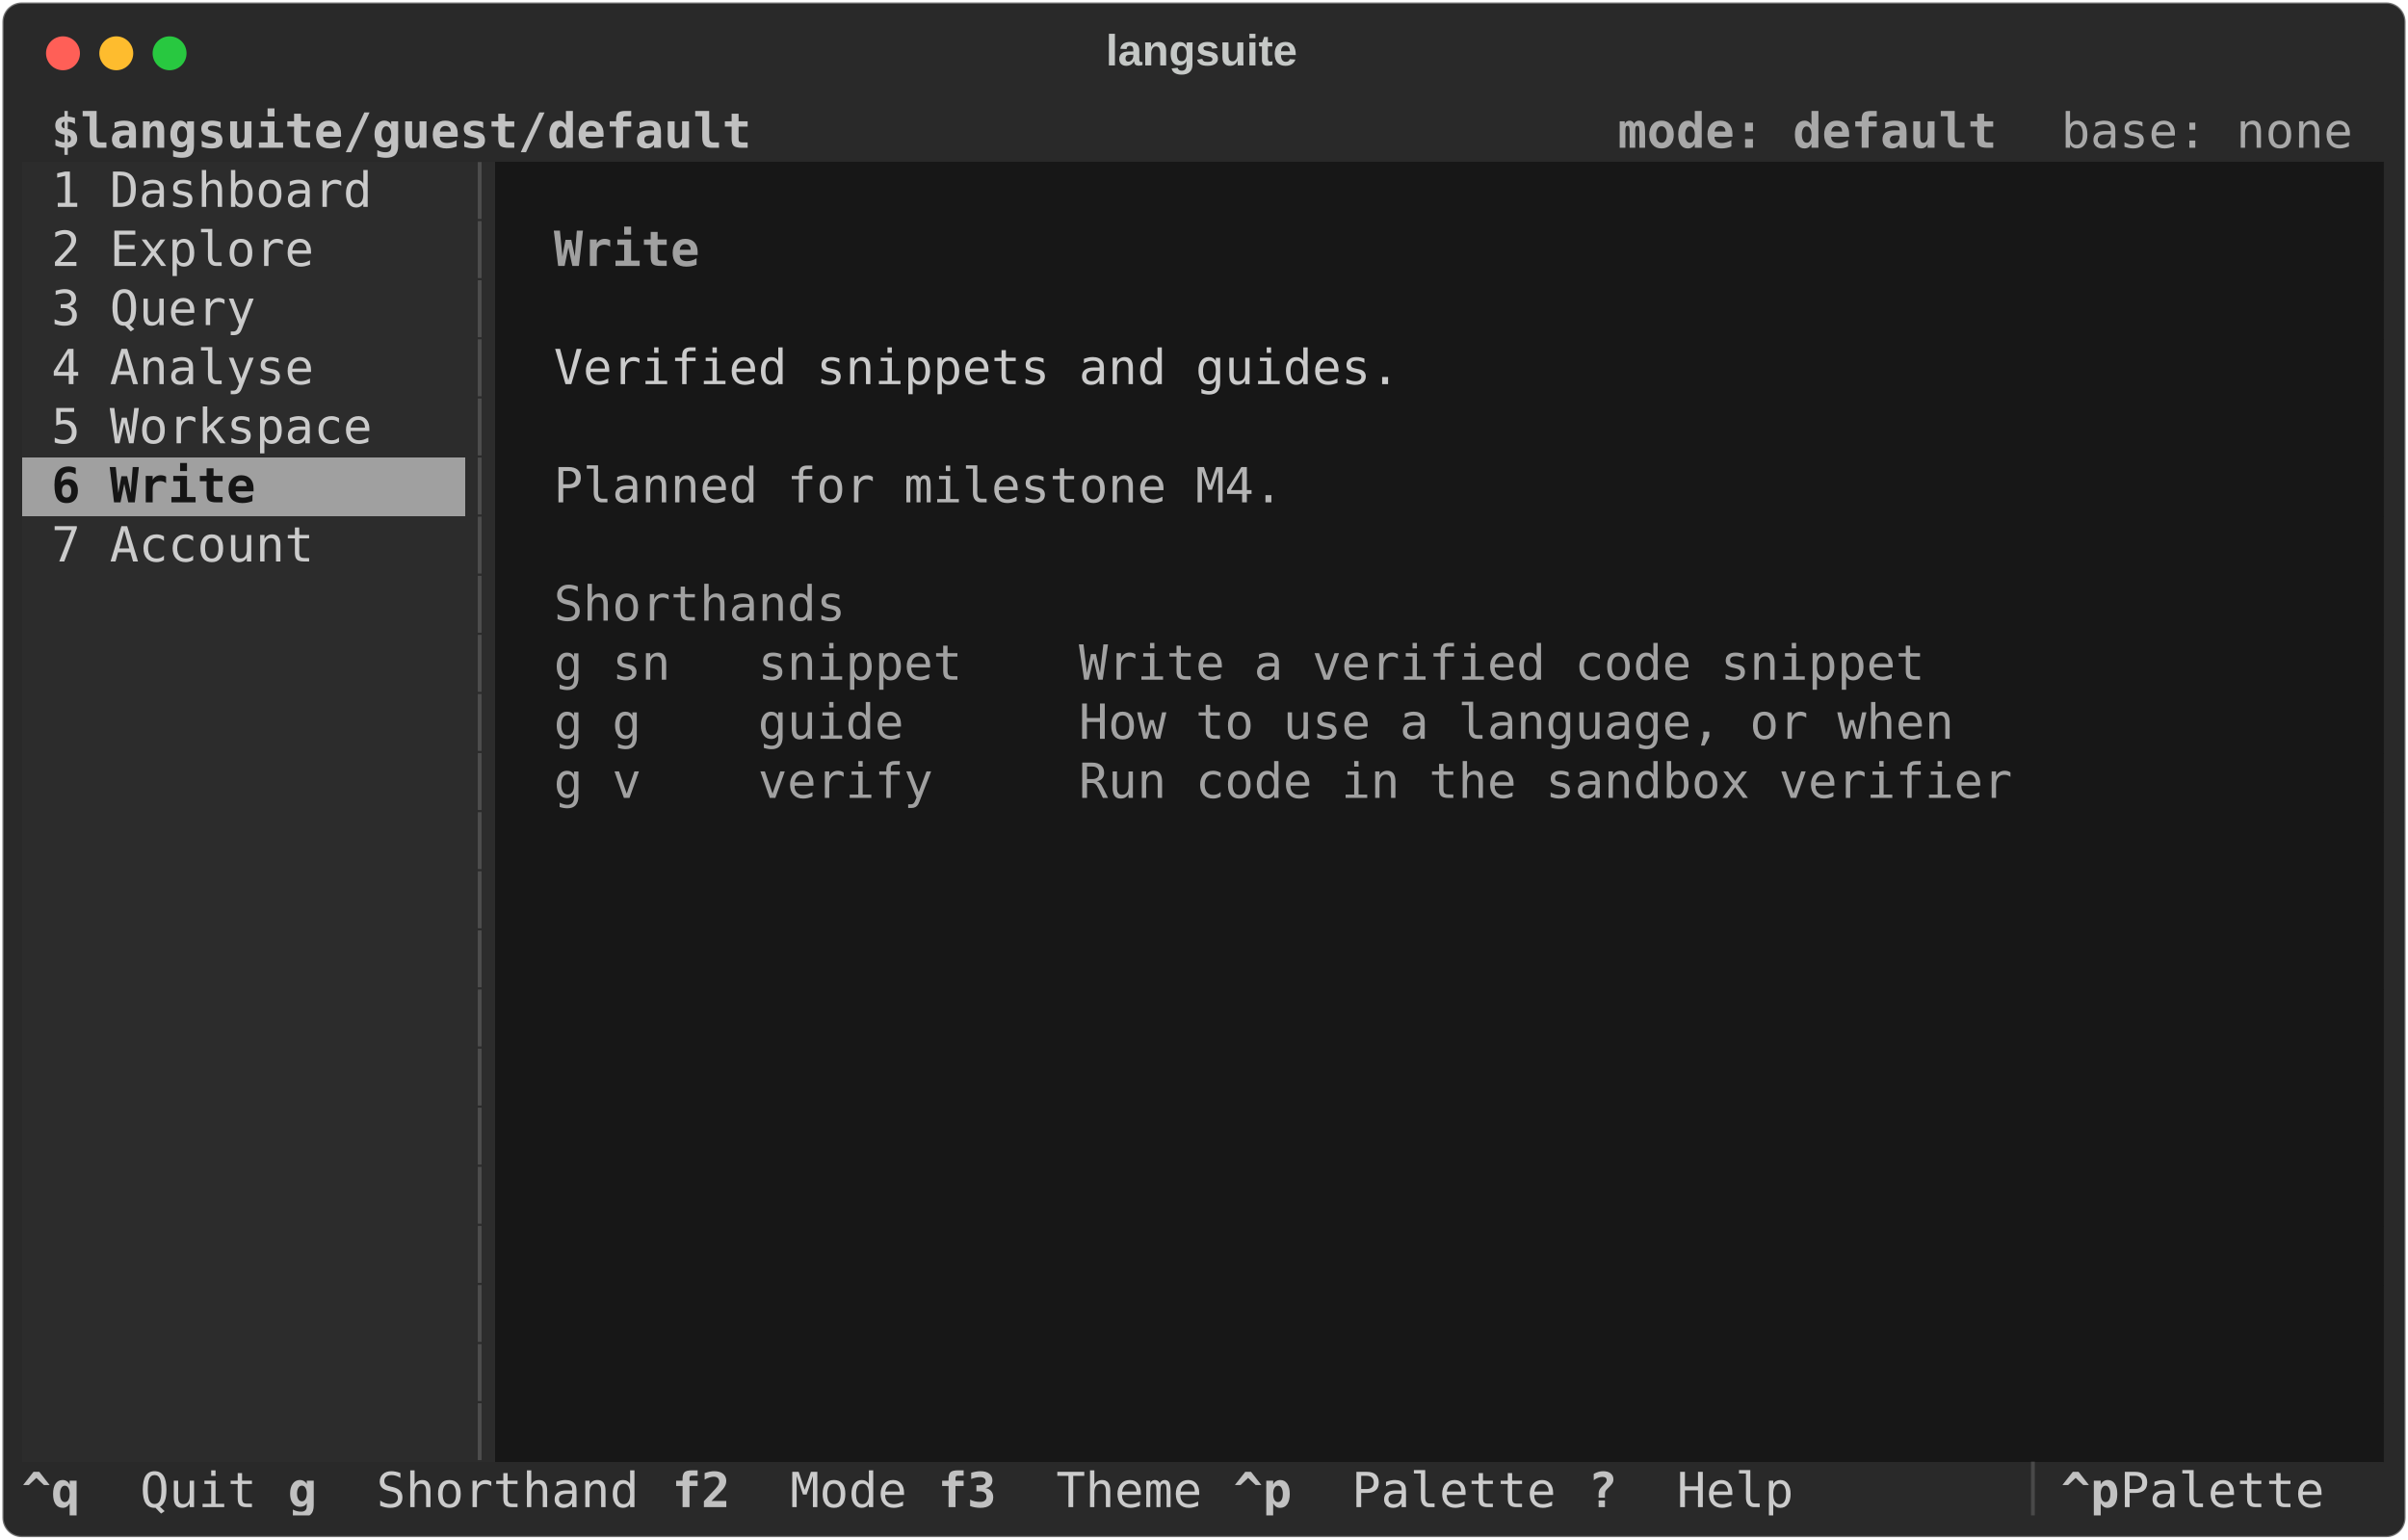
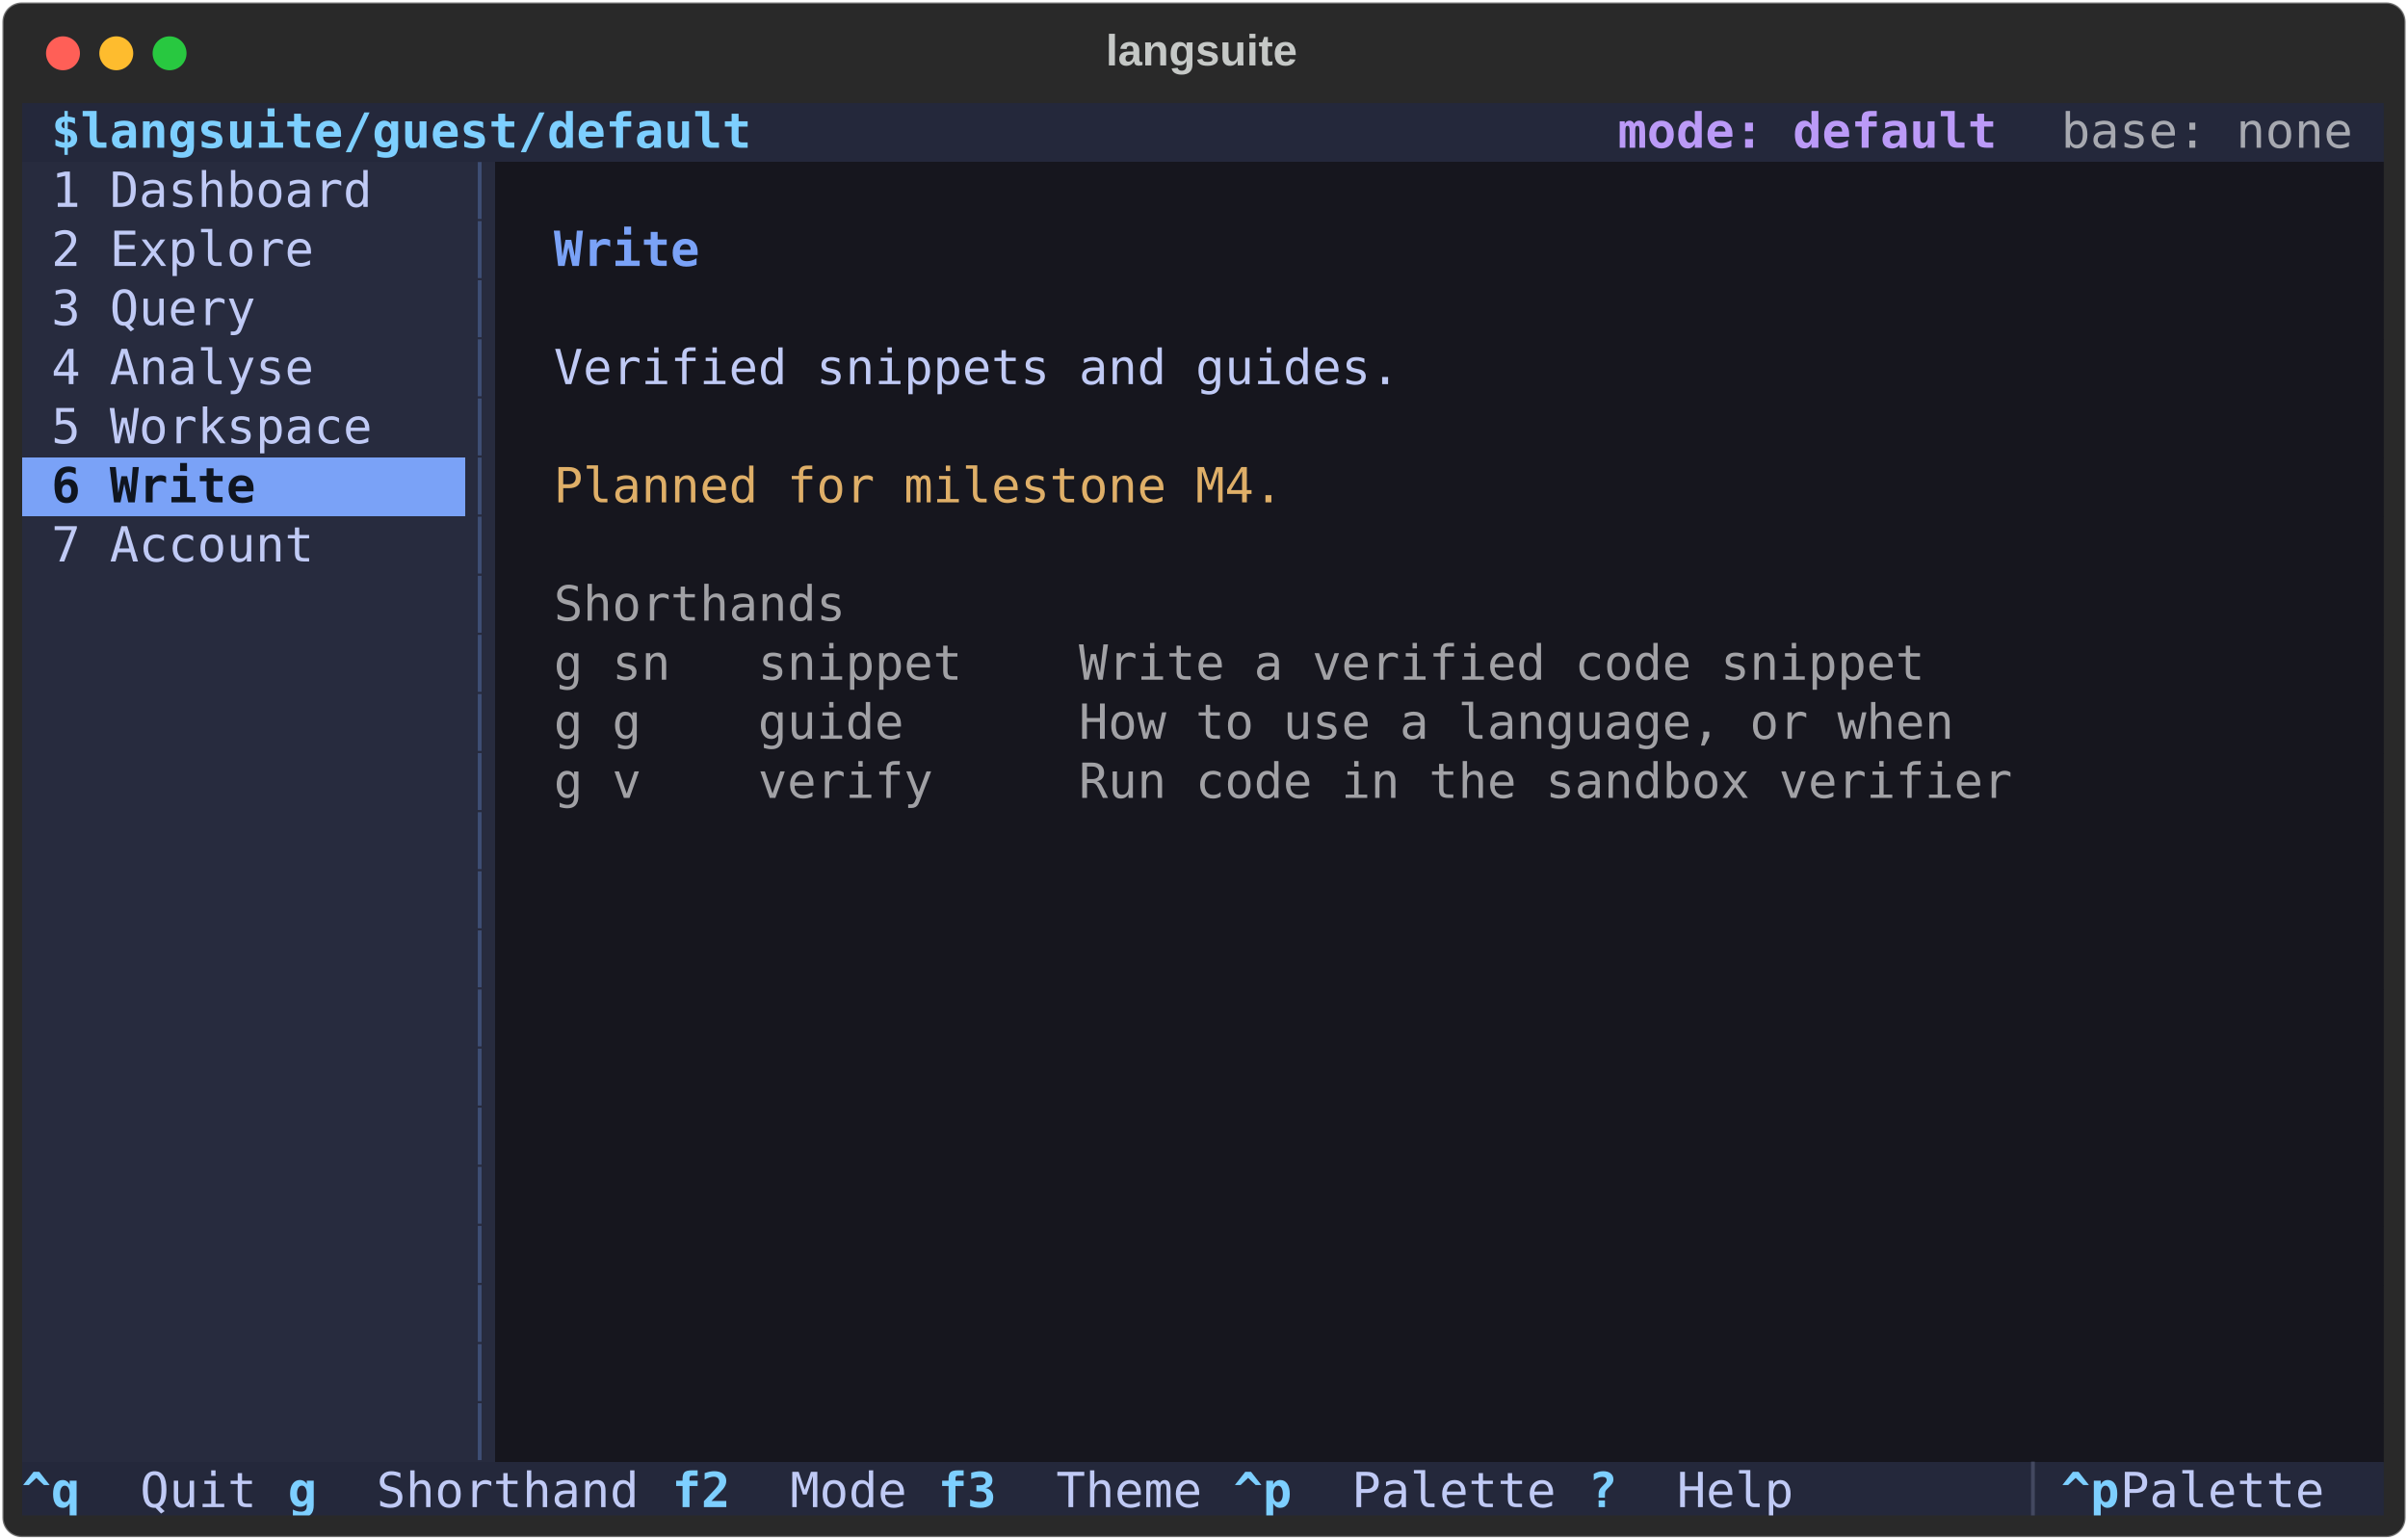
<svg xmlns="http://www.w3.org/2000/svg" class="rich-terminal" viewBox="0 0 994 635.6">
  <style>

    @font-face {
        font-family: "Fira Code";
        src: local("FiraCode-Regular"),
                url("https://cdnjs.cloudflare.com/ajax/libs/firacode/6.2.0/woff2/FiraCode-Regular.woff2") format("woff2"),
                url("https://cdnjs.cloudflare.com/ajax/libs/firacode/6.2.0/woff/FiraCode-Regular.woff") format("woff");
        font-style: normal;
        font-weight: 400;
    }
    @font-face {
        font-family: "Fira Code";
        src: local("FiraCode-Bold"),
                url("https://cdnjs.cloudflare.com/ajax/libs/firacode/6.2.0/woff2/FiraCode-Bold.woff2") format("woff2"),
                url("https://cdnjs.cloudflare.com/ajax/libs/firacode/6.2.0/woff/FiraCode-Bold.woff") format("woff");
        font-style: bold;
        font-weight: 700;
    }

    .terminal-matrix {
        font-family: Fira Code, monospace;
        font-size: 20px;
        line-height: 24.4px;
        font-variant-east-asian: full-width;
    }

    .terminal-title {
        font-size: 18px;
        font-weight: bold;
        font-family: arial;
    }

    .terminal-r1 { fill: #c5c8c6 }
- .terminal-r2 { fill: #c1c1c1;font-weight: bold }
- .terminal-r3 { fill: #a8a8a8;font-weight: bold }
- .terminal-r4 { fill: #a9a9a9 }
- .terminal-r5 { fill: #cbcbcb }
- .terminal-r6 { fill: #4d4d4d }
- .terminal-r7 { fill: #a0a0a0;font-weight: bold }
- .terminal-r8 { fill: #151515;font-weight: bold }
- .terminal-r9 { fill: #b4b4b4 }
- .terminal-r10 { fill: #a1a1a1 }
- .terminal-r11 { fill: #494949 }
+ .terminal-r2 { fill: #7dcfff;font-weight: bold }
+ .terminal-r3 { fill: #bb9af7;font-weight: bold }
+ .terminal-r4 { fill: #a7a9b0 }
+ .terminal-r5 { fill: #c0caf5 }
+ .terminal-r6 { fill: #3e4e74 }
+ .terminal-r7 { fill: #7aa2f7;font-weight: bold }
+ .terminal-r8 { fill: #0f1520;font-weight: bold }
+ .terminal-r9 { fill: #dfaf68 }
+ .terminal-r10 { fill: #a1a1a5 }
+ .terminal-r11 { fill: #434860 }
    </style>
  <defs>
    <clipPath id="terminal-clip-terminal">
      <rect x="0" y="0" width="975.0" height="584.6" />
    </clipPath>
    <clipPath id="terminal-line-0">
      <rect x="0" y="1.5" width="976" height="24.65" />
    </clipPath>
    <clipPath id="terminal-line-1">
      <rect x="0" y="25.9" width="976" height="24.65" />
    </clipPath>
    <clipPath id="terminal-line-2">
      <rect x="0" y="50.3" width="976" height="24.65" />
    </clipPath>
    <clipPath id="terminal-line-3">
      <rect x="0" y="74.7" width="976" height="24.65" />
    </clipPath>
    <clipPath id="terminal-line-4">
      <rect x="0" y="99.1" width="976" height="24.65" />
    </clipPath>
    <clipPath id="terminal-line-5">
      <rect x="0" y="123.5" width="976" height="24.65" />
    </clipPath>
    <clipPath id="terminal-line-6">
      <rect x="0" y="147.9" width="976" height="24.65" />
    </clipPath>
    <clipPath id="terminal-line-7">
      <rect x="0" y="172.3" width="976" height="24.65" />
    </clipPath>
    <clipPath id="terminal-line-8">
      <rect x="0" y="196.7" width="976" height="24.65" />
    </clipPath>
    <clipPath id="terminal-line-9">
      <rect x="0" y="221.1" width="976" height="24.65" />
    </clipPath>
    <clipPath id="terminal-line-10">
      <rect x="0" y="245.5" width="976" height="24.65" />
    </clipPath>
    <clipPath id="terminal-line-11">
      <rect x="0" y="269.9" width="976" height="24.65" />
    </clipPath>
    <clipPath id="terminal-line-12">
      <rect x="0" y="294.3" width="976" height="24.65" />
    </clipPath>
    <clipPath id="terminal-line-13">
      <rect x="0" y="318.7" width="976" height="24.65" />
    </clipPath>
    <clipPath id="terminal-line-14">
      <rect x="0" y="343.1" width="976" height="24.65" />
    </clipPath>
    <clipPath id="terminal-line-15">
      <rect x="0" y="367.5" width="976" height="24.65" />
    </clipPath>
    <clipPath id="terminal-line-16">
      <rect x="0" y="391.9" width="976" height="24.65" />
    </clipPath>
    <clipPath id="terminal-line-17">
      <rect x="0" y="416.3" width="976" height="24.65" />
    </clipPath>
    <clipPath id="terminal-line-18">
      <rect x="0" y="440.7" width="976" height="24.65" />
    </clipPath>
    <clipPath id="terminal-line-19">
      <rect x="0" y="465.1" width="976" height="24.65" />
    </clipPath>
    <clipPath id="terminal-line-20">
      <rect x="0" y="489.5" width="976" height="24.65" />
    </clipPath>
    <clipPath id="terminal-line-21">
      <rect x="0" y="513.9" width="976" height="24.65" />
    </clipPath>
    <clipPath id="terminal-line-22">
      <rect x="0" y="538.3" width="976" height="24.65" />
    </clipPath>
  </defs>
  <rect fill="#292929" stroke="rgba(255,255,255,0.35)" stroke-width="1" x="1" y="1" width="992" height="633.6" rx="8" />
  <text class="terminal-title" fill="#c5c8c6" text-anchor="middle" x="496" y="27">langsuite</text>
  <g transform="translate(26,22)">
    <circle cx="0" cy="0" r="7" fill="#ff5f57" />
    <circle cx="22" cy="0" r="7" fill="#febc2e" />
    <circle cx="44" cy="0" r="7" fill="#28c840" />
  </g>
  <g transform="translate(9, 41)" clip-path="url(#terminal-clip-terminal)">
-     <rect fill="#292929" x="0" y="1.5" width="12.2" height="24.65" shape-rendering="crispEdges" />
-     <rect fill="#292929" x="12.2" y="1.5" width="292.8" height="24.65" shape-rendering="crispEdges" />
-     <rect fill="#292929" x="305" y="1.5" width="353.8" height="24.65" shape-rendering="crispEdges" />
-     <rect fill="#292929" x="658.8" y="1.5" width="158.6" height="24.65" shape-rendering="crispEdges" />
-     <rect fill="#292929" x="817.4" y="1.5" width="24.4" height="24.65" shape-rendering="crispEdges" />
-     <rect fill="#292929" x="841.8" y="1.5" width="122" height="24.65" shape-rendering="crispEdges" />
-     <rect fill="#292929" x="963.8" y="1.5" width="12.2" height="24.65" shape-rendering="crispEdges" />
-     <rect fill="#2c2c2c" x="0" y="25.9" width="12.2" height="24.65" shape-rendering="crispEdges" />
-     <rect fill="#2c2c2c" x="12.2" y="25.9" width="134.2" height="24.65" shape-rendering="crispEdges" />
-     <rect fill="#2c2c2c" x="146.4" y="25.9" width="36.6" height="24.65" shape-rendering="crispEdges" />
-     <rect fill="#2c2c2c" x="183" y="25.9" width="12.2" height="24.65" shape-rendering="crispEdges" />
-     <rect fill="#171717" x="195.2" y="25.9" width="780.8" height="24.65" shape-rendering="crispEdges" />
-     <rect fill="#2c2c2c" x="0" y="50.3" width="12.2" height="24.65" shape-rendering="crispEdges" />
-     <rect fill="#2c2c2c" x="12.2" y="50.3" width="109.8" height="24.65" shape-rendering="crispEdges" />
-     <rect fill="#2c2c2c" x="122" y="50.3" width="61" height="24.65" shape-rendering="crispEdges" />
-     <rect fill="#2c2c2c" x="183" y="50.3" width="12.2" height="24.65" shape-rendering="crispEdges" />
-     <rect fill="#171717" x="195.2" y="50.3" width="24.4" height="24.65" shape-rendering="crispEdges" />
-     <rect fill="#171717" x="219.6" y="50.3" width="61" height="24.65" shape-rendering="crispEdges" />
-     <rect fill="#171717" x="280.6" y="50.3" width="695.4" height="24.65" shape-rendering="crispEdges" />
-     <rect fill="#2c2c2c" x="0" y="74.7" width="12.2" height="24.65" shape-rendering="crispEdges" />
-     <rect fill="#2c2c2c" x="12.2" y="74.7" width="85.4" height="24.65" shape-rendering="crispEdges" />
-     <rect fill="#2c2c2c" x="97.6" y="74.7" width="85.4" height="24.65" shape-rendering="crispEdges" />
-     <rect fill="#2c2c2c" x="183" y="74.7" width="12.2" height="24.65" shape-rendering="crispEdges" />
-     <rect fill="#171717" x="195.2" y="74.7" width="780.8" height="24.65" shape-rendering="crispEdges" />
-     <rect fill="#2c2c2c" x="0" y="99.1" width="12.2" height="24.65" shape-rendering="crispEdges" />
-     <rect fill="#2c2c2c" x="12.2" y="99.1" width="109.8" height="24.65" shape-rendering="crispEdges" />
-     <rect fill="#2c2c2c" x="122" y="99.1" width="61" height="24.65" shape-rendering="crispEdges" />
-     <rect fill="#2c2c2c" x="183" y="99.1" width="12.2" height="24.65" shape-rendering="crispEdges" />
-     <rect fill="#171717" x="195.2" y="99.1" width="24.4" height="24.65" shape-rendering="crispEdges" />
-     <rect fill="#171717" x="219.6" y="99.1" width="353.8" height="24.65" shape-rendering="crispEdges" />
-     <rect fill="#171717" x="573.4" y="99.1" width="402.6" height="24.65" shape-rendering="crispEdges" />
-     <rect fill="#2c2c2c" x="0" y="123.5" width="12.2" height="24.65" shape-rendering="crispEdges" />
-     <rect fill="#2c2c2c" x="12.2" y="123.5" width="134.2" height="24.65" shape-rendering="crispEdges" />
-     <rect fill="#2c2c2c" x="146.4" y="123.5" width="36.6" height="24.65" shape-rendering="crispEdges" />
-     <rect fill="#2c2c2c" x="183" y="123.5" width="12.2" height="24.65" shape-rendering="crispEdges" />
-     <rect fill="#171717" x="195.2" y="123.5" width="780.8" height="24.65" shape-rendering="crispEdges" />
-     <rect fill="#a0a0a0" x="0" y="147.9" width="12.2" height="24.65" shape-rendering="crispEdges" />
-     <rect fill="#a0a0a0" x="12.2" y="147.9" width="85.4" height="24.65" shape-rendering="crispEdges" />
-     <rect fill="#a0a0a0" x="97.6" y="147.9" width="85.4" height="24.65" shape-rendering="crispEdges" />
-     <rect fill="#2c2c2c" x="183" y="147.9" width="12.2" height="24.65" shape-rendering="crispEdges" />
-     <rect fill="#171717" x="195.2" y="147.9" width="24.4" height="24.65" shape-rendering="crispEdges" />
-     <rect fill="#171717" x="219.6" y="147.9" width="305" height="24.65" shape-rendering="crispEdges" />
-     <rect fill="#171717" x="524.6" y="147.9" width="451.4" height="24.65" shape-rendering="crispEdges" />
-     <rect fill="#2c2c2c" x="0" y="172.3" width="12.2" height="24.65" shape-rendering="crispEdges" />
-     <rect fill="#2c2c2c" x="12.2" y="172.3" width="109.8" height="24.65" shape-rendering="crispEdges" />
-     <rect fill="#2c2c2c" x="122" y="172.3" width="61" height="24.65" shape-rendering="crispEdges" />
-     <rect fill="#2c2c2c" x="183" y="172.3" width="12.2" height="24.65" shape-rendering="crispEdges" />
-     <rect fill="#171717" x="195.2" y="172.3" width="780.8" height="24.65" shape-rendering="crispEdges" />
-     <rect fill="#2c2c2c" x="0" y="196.7" width="183" height="24.65" shape-rendering="crispEdges" />
-     <rect fill="#2c2c2c" x="183" y="196.7" width="12.2" height="24.65" shape-rendering="crispEdges" />
-     <rect fill="#171717" x="195.2" y="196.7" width="24.4" height="24.65" shape-rendering="crispEdges" />
-     <rect fill="#171717" x="219.6" y="196.7" width="122" height="24.65" shape-rendering="crispEdges" />
-     <rect fill="#171717" x="341.6" y="196.7" width="634.4" height="24.65" shape-rendering="crispEdges" />
-     <rect fill="#2c2c2c" x="0" y="221.1" width="183" height="24.65" shape-rendering="crispEdges" />
-     <rect fill="#2c2c2c" x="183" y="221.1" width="12.2" height="24.65" shape-rendering="crispEdges" />
-     <rect fill="#171717" x="195.2" y="221.1" width="24.4" height="24.65" shape-rendering="crispEdges" />
-     <rect fill="#171717" x="219.6" y="221.1" width="597.8" height="24.65" shape-rendering="crispEdges" />
-     <rect fill="#171717" x="817.4" y="221.1" width="158.6" height="24.65" shape-rendering="crispEdges" />
-     <rect fill="#2c2c2c" x="0" y="245.5" width="183" height="24.65" shape-rendering="crispEdges" />
-     <rect fill="#2c2c2c" x="183" y="245.5" width="12.2" height="24.65" shape-rendering="crispEdges" />
-     <rect fill="#171717" x="195.2" y="245.5" width="24.4" height="24.65" shape-rendering="crispEdges" />
-     <rect fill="#171717" x="219.6" y="245.5" width="610" height="24.65" shape-rendering="crispEdges" />
-     <rect fill="#171717" x="829.6" y="245.5" width="146.4" height="24.65" shape-rendering="crispEdges" />
-     <rect fill="#2c2c2c" x="0" y="269.9" width="183" height="24.65" shape-rendering="crispEdges" />
-     <rect fill="#2c2c2c" x="183" y="269.9" width="12.2" height="24.65" shape-rendering="crispEdges" />
-     <rect fill="#171717" x="195.2" y="269.9" width="24.4" height="24.65" shape-rendering="crispEdges" />
-     <rect fill="#171717" x="219.6" y="269.9" width="634.4" height="24.65" shape-rendering="crispEdges" />
-     <rect fill="#171717" x="854" y="269.9" width="122" height="24.65" shape-rendering="crispEdges" />
-     <rect fill="#2c2c2c" x="0" y="294.3" width="183" height="24.65" shape-rendering="crispEdges" />
-     <rect fill="#2c2c2c" x="183" y="294.3" width="12.2" height="24.65" shape-rendering="crispEdges" />
-     <rect fill="#171717" x="195.2" y="294.3" width="780.8" height="24.65" shape-rendering="crispEdges" />
-     <rect fill="#2c2c2c" x="0" y="318.7" width="183" height="24.65" shape-rendering="crispEdges" />
-     <rect fill="#2c2c2c" x="183" y="318.7" width="12.2" height="24.65" shape-rendering="crispEdges" />
-     <rect fill="#171717" x="195.2" y="318.7" width="780.8" height="24.65" shape-rendering="crispEdges" />
-     <rect fill="#2c2c2c" x="0" y="343.1" width="183" height="24.65" shape-rendering="crispEdges" />
-     <rect fill="#2c2c2c" x="183" y="343.1" width="12.2" height="24.65" shape-rendering="crispEdges" />
-     <rect fill="#171717" x="195.2" y="343.1" width="780.8" height="24.65" shape-rendering="crispEdges" />
-     <rect fill="#2c2c2c" x="0" y="367.5" width="183" height="24.65" shape-rendering="crispEdges" />
-     <rect fill="#2c2c2c" x="183" y="367.5" width="12.2" height="24.65" shape-rendering="crispEdges" />
-     <rect fill="#171717" x="195.2" y="367.5" width="780.8" height="24.65" shape-rendering="crispEdges" />
-     <rect fill="#2c2c2c" x="0" y="391.9" width="183" height="24.65" shape-rendering="crispEdges" />
-     <rect fill="#2c2c2c" x="183" y="391.9" width="12.2" height="24.65" shape-rendering="crispEdges" />
-     <rect fill="#171717" x="195.2" y="391.9" width="780.8" height="24.65" shape-rendering="crispEdges" />
-     <rect fill="#2c2c2c" x="0" y="416.3" width="183" height="24.65" shape-rendering="crispEdges" />
-     <rect fill="#2c2c2c" x="183" y="416.3" width="12.2" height="24.65" shape-rendering="crispEdges" />
-     <rect fill="#171717" x="195.2" y="416.3" width="780.8" height="24.65" shape-rendering="crispEdges" />
-     <rect fill="#2c2c2c" x="0" y="440.7" width="183" height="24.65" shape-rendering="crispEdges" />
-     <rect fill="#2c2c2c" x="183" y="440.7" width="12.2" height="24.65" shape-rendering="crispEdges" />
-     <rect fill="#171717" x="195.2" y="440.7" width="780.8" height="24.65" shape-rendering="crispEdges" />
-     <rect fill="#2c2c2c" x="0" y="465.1" width="183" height="24.65" shape-rendering="crispEdges" />
-     <rect fill="#2c2c2c" x="183" y="465.1" width="12.2" height="24.65" shape-rendering="crispEdges" />
-     <rect fill="#171717" x="195.2" y="465.1" width="780.8" height="24.65" shape-rendering="crispEdges" />
-     <rect fill="#2c2c2c" x="0" y="489.5" width="183" height="24.65" shape-rendering="crispEdges" />
-     <rect fill="#2c2c2c" x="183" y="489.5" width="12.2" height="24.65" shape-rendering="crispEdges" />
-     <rect fill="#171717" x="195.2" y="489.5" width="780.8" height="24.65" shape-rendering="crispEdges" />
-     <rect fill="#2c2c2c" x="0" y="513.9" width="183" height="24.65" shape-rendering="crispEdges" />
-     <rect fill="#2c2c2c" x="183" y="513.9" width="12.2" height="24.65" shape-rendering="crispEdges" />
-     <rect fill="#171717" x="195.2" y="513.9" width="780.8" height="24.65" shape-rendering="crispEdges" />
-     <rect fill="#2c2c2c" x="0" y="538.3" width="183" height="24.65" shape-rendering="crispEdges" />
-     <rect fill="#2c2c2c" x="183" y="538.3" width="12.2" height="24.65" shape-rendering="crispEdges" />
-     <rect fill="#171717" x="195.2" y="538.3" width="780.8" height="24.65" shape-rendering="crispEdges" />
-     <rect fill="#292929" x="0" y="562.7" width="48.8" height="24.65" shape-rendering="crispEdges" />
-     <rect fill="#292929" x="48.8" y="562.7" width="61" height="24.65" shape-rendering="crispEdges" />
-     <rect fill="#292929" x="109.8" y="562.7" width="36.6" height="24.65" shape-rendering="crispEdges" />
-     <rect fill="#292929" x="146.4" y="562.7" width="122" height="24.65" shape-rendering="crispEdges" />
-     <rect fill="#292929" x="268.4" y="562.7" width="48.8" height="24.65" shape-rendering="crispEdges" />
-     <rect fill="#292929" x="317.2" y="562.7" width="61" height="24.65" shape-rendering="crispEdges" />
-     <rect fill="#292929" x="378.2" y="562.7" width="48.8" height="24.65" shape-rendering="crispEdges" />
-     <rect fill="#292929" x="427" y="562.7" width="73.2" height="24.65" shape-rendering="crispEdges" />
-     <rect fill="#292929" x="500.2" y="562.7" width="48.8" height="24.65" shape-rendering="crispEdges" />
-     <rect fill="#292929" x="549" y="562.7" width="97.6" height="24.65" shape-rendering="crispEdges" />
-     <rect fill="#292929" x="646.6" y="562.7" width="36.6" height="24.65" shape-rendering="crispEdges" />
-     <rect fill="#292929" x="683.2" y="562.7" width="61" height="24.65" shape-rendering="crispEdges" />
-     <rect fill="#292929" x="744.2" y="562.7" width="85.4" height="24.65" shape-rendering="crispEdges" />
-     <rect fill="#292929" x="829.6" y="562.7" width="12.2" height="24.65" shape-rendering="crispEdges" />
-     <rect fill="#292929" x="841.8" y="562.7" width="24.4" height="24.65" shape-rendering="crispEdges" />
-     <rect fill="#292929" x="866.2" y="562.7" width="97.6" height="24.65" shape-rendering="crispEdges" />
-     <rect fill="#292929" x="963.8" y="562.7" width="12.2" height="24.65" shape-rendering="crispEdges" />
+     <rect fill="#24283b" x="0" y="1.5" width="12.2" height="24.65" shape-rendering="crispEdges" />
+     <rect fill="#24283b" x="12.2" y="1.5" width="292.8" height="24.65" shape-rendering="crispEdges" />
+     <rect fill="#24283b" x="305" y="1.5" width="353.8" height="24.65" shape-rendering="crispEdges" />
+     <rect fill="#24283b" x="658.8" y="1.5" width="158.6" height="24.65" shape-rendering="crispEdges" />
+     <rect fill="#24283b" x="817.4" y="1.5" width="24.4" height="24.65" shape-rendering="crispEdges" />
+     <rect fill="#24283b" x="841.8" y="1.5" width="122" height="24.65" shape-rendering="crispEdges" />
+     <rect fill="#24283b" x="963.8" y="1.5" width="12.2" height="24.65" shape-rendering="crispEdges" />
+     <rect fill="#272b3e" x="0" y="25.9" width="12.2" height="24.65" shape-rendering="crispEdges" />
+     <rect fill="#272b3e" x="12.2" y="25.9" width="134.2" height="24.65" shape-rendering="crispEdges" />
+     <rect fill="#272b3e" x="146.4" y="25.9" width="36.6" height="24.65" shape-rendering="crispEdges" />
+     <rect fill="#272b3e" x="183" y="25.9" width="12.2" height="24.65" shape-rendering="crispEdges" />
+     <rect fill="#16161e" x="195.2" y="25.9" width="780.8" height="24.65" shape-rendering="crispEdges" />
+     <rect fill="#272b3e" x="0" y="50.3" width="12.2" height="24.65" shape-rendering="crispEdges" />
+     <rect fill="#272b3e" x="12.2" y="50.3" width="109.8" height="24.65" shape-rendering="crispEdges" />
+     <rect fill="#272b3e" x="122" y="50.3" width="61" height="24.65" shape-rendering="crispEdges" />
+     <rect fill="#272b3e" x="183" y="50.3" width="12.2" height="24.65" shape-rendering="crispEdges" />
+     <rect fill="#16161e" x="195.2" y="50.3" width="24.4" height="24.65" shape-rendering="crispEdges" />
+     <rect fill="#16161e" x="219.6" y="50.3" width="61" height="24.65" shape-rendering="crispEdges" />
+     <rect fill="#16161e" x="280.6" y="50.3" width="695.4" height="24.65" shape-rendering="crispEdges" />
+     <rect fill="#272b3e" x="0" y="74.7" width="12.2" height="24.65" shape-rendering="crispEdges" />
+     <rect fill="#272b3e" x="12.2" y="74.7" width="85.4" height="24.65" shape-rendering="crispEdges" />
+     <rect fill="#272b3e" x="97.6" y="74.7" width="85.4" height="24.65" shape-rendering="crispEdges" />
+     <rect fill="#272b3e" x="183" y="74.7" width="12.2" height="24.65" shape-rendering="crispEdges" />
+     <rect fill="#16161e" x="195.2" y="74.7" width="780.8" height="24.65" shape-rendering="crispEdges" />
+     <rect fill="#272b3e" x="0" y="99.1" width="12.2" height="24.65" shape-rendering="crispEdges" />
+     <rect fill="#272b3e" x="12.2" y="99.1" width="109.8" height="24.65" shape-rendering="crispEdges" />
+     <rect fill="#272b3e" x="122" y="99.1" width="61" height="24.65" shape-rendering="crispEdges" />
+     <rect fill="#272b3e" x="183" y="99.1" width="12.2" height="24.65" shape-rendering="crispEdges" />
+     <rect fill="#16161e" x="195.2" y="99.1" width="24.4" height="24.65" shape-rendering="crispEdges" />
+     <rect fill="#16161e" x="219.6" y="99.1" width="353.8" height="24.65" shape-rendering="crispEdges" />
+     <rect fill="#16161e" x="573.4" y="99.1" width="402.6" height="24.65" shape-rendering="crispEdges" />
+     <rect fill="#272b3e" x="0" y="123.5" width="12.2" height="24.65" shape-rendering="crispEdges" />
+     <rect fill="#272b3e" x="12.2" y="123.5" width="134.2" height="24.65" shape-rendering="crispEdges" />
+     <rect fill="#272b3e" x="146.4" y="123.5" width="36.6" height="24.65" shape-rendering="crispEdges" />
+     <rect fill="#272b3e" x="183" y="123.5" width="12.2" height="24.65" shape-rendering="crispEdges" />
+     <rect fill="#16161e" x="195.2" y="123.5" width="780.8" height="24.65" shape-rendering="crispEdges" />
+     <rect fill="#7aa2f7" x="0" y="147.9" width="12.2" height="24.65" shape-rendering="crispEdges" />
+     <rect fill="#7aa2f7" x="12.2" y="147.9" width="85.4" height="24.65" shape-rendering="crispEdges" />
+     <rect fill="#7aa2f7" x="97.6" y="147.9" width="85.4" height="24.65" shape-rendering="crispEdges" />
+     <rect fill="#272b3e" x="183" y="147.9" width="12.2" height="24.65" shape-rendering="crispEdges" />
+     <rect fill="#16161e" x="195.2" y="147.9" width="24.4" height="24.65" shape-rendering="crispEdges" />
+     <rect fill="#16161e" x="219.6" y="147.9" width="305" height="24.65" shape-rendering="crispEdges" />
+     <rect fill="#16161e" x="524.6" y="147.9" width="451.4" height="24.65" shape-rendering="crispEdges" />
+     <rect fill="#272b3e" x="0" y="172.3" width="12.2" height="24.65" shape-rendering="crispEdges" />
+     <rect fill="#272b3e" x="12.2" y="172.3" width="109.8" height="24.65" shape-rendering="crispEdges" />
+     <rect fill="#272b3e" x="122" y="172.3" width="61" height="24.65" shape-rendering="crispEdges" />
+     <rect fill="#272b3e" x="183" y="172.3" width="12.2" height="24.65" shape-rendering="crispEdges" />
+     <rect fill="#16161e" x="195.2" y="172.3" width="780.8" height="24.65" shape-rendering="crispEdges" />
+     <rect fill="#272b3e" x="0" y="196.7" width="183" height="24.65" shape-rendering="crispEdges" />
+     <rect fill="#272b3e" x="183" y="196.7" width="12.2" height="24.65" shape-rendering="crispEdges" />
+     <rect fill="#16161e" x="195.2" y="196.7" width="24.4" height="24.65" shape-rendering="crispEdges" />
+     <rect fill="#16161e" x="219.6" y="196.7" width="122" height="24.65" shape-rendering="crispEdges" />
+     <rect fill="#16161e" x="341.6" y="196.7" width="634.4" height="24.65" shape-rendering="crispEdges" />
+     <rect fill="#272b3e" x="0" y="221.1" width="183" height="24.65" shape-rendering="crispEdges" />
+     <rect fill="#272b3e" x="183" y="221.1" width="12.2" height="24.65" shape-rendering="crispEdges" />
+     <rect fill="#16161e" x="195.2" y="221.1" width="24.4" height="24.65" shape-rendering="crispEdges" />
+     <rect fill="#16161e" x="219.6" y="221.1" width="597.8" height="24.65" shape-rendering="crispEdges" />
+     <rect fill="#16161e" x="817.4" y="221.1" width="158.6" height="24.65" shape-rendering="crispEdges" />
+     <rect fill="#272b3e" x="0" y="245.5" width="183" height="24.65" shape-rendering="crispEdges" />
+     <rect fill="#272b3e" x="183" y="245.5" width="12.2" height="24.65" shape-rendering="crispEdges" />
+     <rect fill="#16161e" x="195.2" y="245.5" width="24.4" height="24.65" shape-rendering="crispEdges" />
+     <rect fill="#16161e" x="219.6" y="245.5" width="610" height="24.65" shape-rendering="crispEdges" />
+     <rect fill="#16161e" x="829.6" y="245.5" width="146.4" height="24.65" shape-rendering="crispEdges" />
+     <rect fill="#272b3e" x="0" y="269.9" width="183" height="24.65" shape-rendering="crispEdges" />
+     <rect fill="#272b3e" x="183" y="269.9" width="12.2" height="24.65" shape-rendering="crispEdges" />
+     <rect fill="#16161e" x="195.2" y="269.9" width="24.4" height="24.65" shape-rendering="crispEdges" />
+     <rect fill="#16161e" x="219.6" y="269.9" width="634.4" height="24.65" shape-rendering="crispEdges" />
+     <rect fill="#16161e" x="854" y="269.9" width="122" height="24.65" shape-rendering="crispEdges" />
+     <rect fill="#272b3e" x="0" y="294.3" width="183" height="24.65" shape-rendering="crispEdges" />
+     <rect fill="#272b3e" x="183" y="294.3" width="12.2" height="24.65" shape-rendering="crispEdges" />
+     <rect fill="#16161e" x="195.2" y="294.3" width="780.8" height="24.65" shape-rendering="crispEdges" />
+     <rect fill="#272b3e" x="0" y="318.7" width="183" height="24.65" shape-rendering="crispEdges" />
+     <rect fill="#272b3e" x="183" y="318.7" width="12.2" height="24.65" shape-rendering="crispEdges" />
+     <rect fill="#16161e" x="195.2" y="318.7" width="780.8" height="24.65" shape-rendering="crispEdges" />
+     <rect fill="#272b3e" x="0" y="343.1" width="183" height="24.65" shape-rendering="crispEdges" />
+     <rect fill="#272b3e" x="183" y="343.1" width="12.2" height="24.65" shape-rendering="crispEdges" />
+     <rect fill="#16161e" x="195.2" y="343.1" width="780.8" height="24.65" shape-rendering="crispEdges" />
+     <rect fill="#272b3e" x="0" y="367.5" width="183" height="24.65" shape-rendering="crispEdges" />
+     <rect fill="#272b3e" x="183" y="367.5" width="12.2" height="24.65" shape-rendering="crispEdges" />
+     <rect fill="#16161e" x="195.2" y="367.5" width="780.8" height="24.65" shape-rendering="crispEdges" />
+     <rect fill="#272b3e" x="0" y="391.9" width="183" height="24.65" shape-rendering="crispEdges" />
+     <rect fill="#272b3e" x="183" y="391.9" width="12.2" height="24.65" shape-rendering="crispEdges" />
+     <rect fill="#16161e" x="195.2" y="391.9" width="780.8" height="24.65" shape-rendering="crispEdges" />
+     <rect fill="#272b3e" x="0" y="416.3" width="183" height="24.65" shape-rendering="crispEdges" />
+     <rect fill="#272b3e" x="183" y="416.3" width="12.2" height="24.65" shape-rendering="crispEdges" />
+     <rect fill="#16161e" x="195.2" y="416.3" width="780.8" height="24.65" shape-rendering="crispEdges" />
+     <rect fill="#272b3e" x="0" y="440.7" width="183" height="24.65" shape-rendering="crispEdges" />
+     <rect fill="#272b3e" x="183" y="440.7" width="12.2" height="24.65" shape-rendering="crispEdges" />
+     <rect fill="#16161e" x="195.2" y="440.7" width="780.8" height="24.65" shape-rendering="crispEdges" />
+     <rect fill="#272b3e" x="0" y="465.1" width="183" height="24.65" shape-rendering="crispEdges" />
+     <rect fill="#272b3e" x="183" y="465.1" width="12.2" height="24.65" shape-rendering="crispEdges" />
+     <rect fill="#16161e" x="195.2" y="465.1" width="780.8" height="24.65" shape-rendering="crispEdges" />
+     <rect fill="#272b3e" x="0" y="489.5" width="183" height="24.65" shape-rendering="crispEdges" />
+     <rect fill="#272b3e" x="183" y="489.5" width="12.2" height="24.65" shape-rendering="crispEdges" />
+     <rect fill="#16161e" x="195.2" y="489.5" width="780.8" height="24.65" shape-rendering="crispEdges" />
+     <rect fill="#272b3e" x="0" y="513.9" width="183" height="24.65" shape-rendering="crispEdges" />
+     <rect fill="#272b3e" x="183" y="513.9" width="12.2" height="24.65" shape-rendering="crispEdges" />
+     <rect fill="#16161e" x="195.2" y="513.9" width="780.8" height="24.65" shape-rendering="crispEdges" />
+     <rect fill="#272b3e" x="0" y="538.3" width="183" height="24.65" shape-rendering="crispEdges" />
+     <rect fill="#272b3e" x="183" y="538.3" width="12.2" height="24.65" shape-rendering="crispEdges" />
+     <rect fill="#16161e" x="195.2" y="538.3" width="780.8" height="24.65" shape-rendering="crispEdges" />
+     <rect fill="#24283b" x="0" y="562.7" width="48.8" height="24.65" shape-rendering="crispEdges" />
+     <rect fill="#24283b" x="48.8" y="562.7" width="61" height="24.65" shape-rendering="crispEdges" />
+     <rect fill="#24283b" x="109.8" y="562.7" width="36.6" height="24.65" shape-rendering="crispEdges" />
+     <rect fill="#24283b" x="146.4" y="562.7" width="122" height="24.65" shape-rendering="crispEdges" />
+     <rect fill="#24283b" x="268.4" y="562.7" width="48.8" height="24.65" shape-rendering="crispEdges" />
+     <rect fill="#24283b" x="317.2" y="562.7" width="61" height="24.65" shape-rendering="crispEdges" />
+     <rect fill="#24283b" x="378.2" y="562.7" width="48.8" height="24.65" shape-rendering="crispEdges" />
+     <rect fill="#24283b" x="427" y="562.7" width="73.2" height="24.65" shape-rendering="crispEdges" />
+     <rect fill="#24283b" x="500.2" y="562.7" width="48.8" height="24.65" shape-rendering="crispEdges" />
+     <rect fill="#24283b" x="549" y="562.7" width="97.6" height="24.65" shape-rendering="crispEdges" />
+     <rect fill="#24283b" x="646.6" y="562.7" width="36.6" height="24.65" shape-rendering="crispEdges" />
+     <rect fill="#24283b" x="683.2" y="562.7" width="61" height="24.65" shape-rendering="crispEdges" />
+     <rect fill="#24283b" x="744.2" y="562.7" width="85.4" height="24.65" shape-rendering="crispEdges" />
+     <rect fill="#24283b" x="829.6" y="562.7" width="12.2" height="24.65" shape-rendering="crispEdges" />
+     <rect fill="#24283b" x="841.8" y="562.7" width="24.4" height="24.65" shape-rendering="crispEdges" />
+     <rect fill="#24283b" x="866.2" y="562.7" width="97.6" height="24.65" shape-rendering="crispEdges" />
+     <rect fill="#24283b" x="963.8" y="562.7" width="12.2" height="24.65" shape-rendering="crispEdges" />
    <g class="terminal-matrix">
      <text class="terminal-r2" x="12.2" y="20" textLength="292.8" clip-path="url(#terminal-line-0)">$langsuite/guest/default</text>
      <text class="terminal-r3" x="658.8" y="20" textLength="158.6" clip-path="url(#terminal-line-0)">mode: default</text>
      <text class="terminal-r4" x="841.8" y="20" textLength="122" clip-path="url(#terminal-line-0)">base: none</text>
      <text class="terminal-r1" x="976" y="20" textLength="12.2" clip-path="url(#terminal-line-0)">
</text>
      <text class="terminal-r5" x="12.2" y="44.4" textLength="134.2" clip-path="url(#terminal-line-1)">1 Dashboard</text>
      <text class="terminal-r6" x="183" y="44.4" textLength="12.2" clip-path="url(#terminal-line-1)">│</text>
      <text class="terminal-r1" x="976" y="44.4" textLength="12.2" clip-path="url(#terminal-line-1)">
</text>
      <text class="terminal-r5" x="12.2" y="68.8" textLength="109.8" clip-path="url(#terminal-line-2)">2 Explore</text>
      <text class="terminal-r6" x="183" y="68.8" textLength="12.2" clip-path="url(#terminal-line-2)">│</text>
      <text class="terminal-r7" x="219.6" y="68.8" textLength="61" clip-path="url(#terminal-line-2)">Write</text>
      <text class="terminal-r1" x="976" y="68.8" textLength="12.2" clip-path="url(#terminal-line-2)">
</text>
      <text class="terminal-r5" x="12.2" y="93.2" textLength="85.4" clip-path="url(#terminal-line-3)">3 Query</text>
      <text class="terminal-r6" x="183" y="93.2" textLength="12.2" clip-path="url(#terminal-line-3)">│</text>
      <text class="terminal-r1" x="976" y="93.2" textLength="12.2" clip-path="url(#terminal-line-3)">
</text>
      <text class="terminal-r5" x="12.2" y="117.6" textLength="109.8" clip-path="url(#terminal-line-4)">4 Analyse</text>
      <text class="terminal-r6" x="183" y="117.6" textLength="12.2" clip-path="url(#terminal-line-4)">│</text>
      <text class="terminal-r5" x="219.6" y="117.6" textLength="353.8" clip-path="url(#terminal-line-4)">Verified snippets and guides.</text>
      <text class="terminal-r1" x="976" y="117.6" textLength="12.2" clip-path="url(#terminal-line-4)">
</text>
      <text class="terminal-r5" x="12.2" y="142" textLength="134.2" clip-path="url(#terminal-line-5)">5 Workspace</text>
      <text class="terminal-r6" x="183" y="142" textLength="12.2" clip-path="url(#terminal-line-5)">│</text>
      <text class="terminal-r1" x="976" y="142" textLength="12.2" clip-path="url(#terminal-line-5)">
</text>
      <text class="terminal-r8" x="12.2" y="166.4" textLength="85.4" clip-path="url(#terminal-line-6)">6 Write</text>
      <text class="terminal-r6" x="183" y="166.4" textLength="12.2" clip-path="url(#terminal-line-6)">│</text>
      <text class="terminal-r9" x="219.6" y="166.4" textLength="305" clip-path="url(#terminal-line-6)">Planned for milestone M4.</text>
      <text class="terminal-r1" x="976" y="166.4" textLength="12.2" clip-path="url(#terminal-line-6)">
</text>
      <text class="terminal-r5" x="12.2" y="190.8" textLength="109.8" clip-path="url(#terminal-line-7)">7 Account</text>
      <text class="terminal-r6" x="183" y="190.8" textLength="12.2" clip-path="url(#terminal-line-7)">│</text>
      <text class="terminal-r1" x="976" y="190.8" textLength="12.2" clip-path="url(#terminal-line-7)">
</text>
      <text class="terminal-r6" x="183" y="215.2" textLength="12.2" clip-path="url(#terminal-line-8)">│</text>
      <text class="terminal-r10" x="219.6" y="215.2" textLength="122" clip-path="url(#terminal-line-8)">Shorthands</text>
      <text class="terminal-r1" x="976" y="215.2" textLength="12.2" clip-path="url(#terminal-line-8)">
</text>
      <text class="terminal-r6" x="183" y="239.6" textLength="12.2" clip-path="url(#terminal-line-9)">│</text>
      <text class="terminal-r10" x="219.6" y="239.6" textLength="597.8" clip-path="url(#terminal-line-9)">  g sn   snippet    Write a verified code snippet</text>
      <text class="terminal-r1" x="976" y="239.6" textLength="12.2" clip-path="url(#terminal-line-9)">
</text>
      <text class="terminal-r6" x="183" y="264" textLength="12.2" clip-path="url(#terminal-line-10)">│</text>
      <text class="terminal-r10" x="219.6" y="264" textLength="610" clip-path="url(#terminal-line-10)">  g g    guide      How to use a language, or when</text>
      <text class="terminal-r1" x="976" y="264" textLength="12.2" clip-path="url(#terminal-line-10)">
</text>
      <text class="terminal-r6" x="183" y="288.4" textLength="12.2" clip-path="url(#terminal-line-11)">│</text>
      <text class="terminal-r10" x="219.6" y="288.4" textLength="634.4" clip-path="url(#terminal-line-11)">  g v    verify     Run code in the sandbox verifier</text>
      <text class="terminal-r1" x="976" y="288.4" textLength="12.2" clip-path="url(#terminal-line-11)">
</text>
      <text class="terminal-r6" x="183" y="312.8" textLength="12.2" clip-path="url(#terminal-line-12)">│</text>
      <text class="terminal-r1" x="976" y="312.8" textLength="12.2" clip-path="url(#terminal-line-12)">
</text>
      <text class="terminal-r6" x="183" y="337.2" textLength="12.2" clip-path="url(#terminal-line-13)">│</text>
      <text class="terminal-r1" x="976" y="337.2" textLength="12.2" clip-path="url(#terminal-line-13)">
</text>
      <text class="terminal-r6" x="183" y="361.6" textLength="12.2" clip-path="url(#terminal-line-14)">│</text>
      <text class="terminal-r1" x="976" y="361.6" textLength="12.2" clip-path="url(#terminal-line-14)">
</text>
      <text class="terminal-r6" x="183" y="386" textLength="12.2" clip-path="url(#terminal-line-15)">│</text>
      <text class="terminal-r1" x="976" y="386" textLength="12.2" clip-path="url(#terminal-line-15)">
</text>
      <text class="terminal-r6" x="183" y="410.4" textLength="12.2" clip-path="url(#terminal-line-16)">│</text>
      <text class="terminal-r1" x="976" y="410.4" textLength="12.2" clip-path="url(#terminal-line-16)">
</text>
      <text class="terminal-r6" x="183" y="434.8" textLength="12.2" clip-path="url(#terminal-line-17)">│</text>
      <text class="terminal-r1" x="976" y="434.8" textLength="12.2" clip-path="url(#terminal-line-17)">
</text>
      <text class="terminal-r6" x="183" y="459.2" textLength="12.2" clip-path="url(#terminal-line-18)">│</text>
      <text class="terminal-r1" x="976" y="459.2" textLength="12.2" clip-path="url(#terminal-line-18)">
</text>
      <text class="terminal-r6" x="183" y="483.6" textLength="12.2" clip-path="url(#terminal-line-19)">│</text>
      <text class="terminal-r1" x="976" y="483.6" textLength="12.2" clip-path="url(#terminal-line-19)">
</text>
      <text class="terminal-r6" x="183" y="508" textLength="12.2" clip-path="url(#terminal-line-20)">│</text>
      <text class="terminal-r1" x="976" y="508" textLength="12.2" clip-path="url(#terminal-line-20)">
</text>
      <text class="terminal-r6" x="183" y="532.4" textLength="12.2" clip-path="url(#terminal-line-21)">│</text>
      <text class="terminal-r1" x="976" y="532.4" textLength="12.2" clip-path="url(#terminal-line-21)">
</text>
      <text class="terminal-r6" x="183" y="556.8" textLength="12.2" clip-path="url(#terminal-line-22)">│</text>
      <text class="terminal-r1" x="976" y="556.8" textLength="12.2" clip-path="url(#terminal-line-22)">
</text>
      <text class="terminal-r2" x="0" y="581.2" textLength="48.8" clip-path="url(#terminal-line-23)"> ^q </text>
      <text class="terminal-r5" x="48.8" y="581.2" textLength="61" clip-path="url(#terminal-line-23)">Quit </text>
      <text class="terminal-r2" x="109.8" y="581.2" textLength="36.6" clip-path="url(#terminal-line-23)"> g </text>
      <text class="terminal-r5" x="146.4" y="581.2" textLength="122" clip-path="url(#terminal-line-23)">Shorthand </text>
      <text class="terminal-r2" x="268.4" y="581.2" textLength="48.8" clip-path="url(#terminal-line-23)"> f2 </text>
      <text class="terminal-r5" x="317.2" y="581.2" textLength="61" clip-path="url(#terminal-line-23)">Mode </text>
      <text class="terminal-r2" x="378.2" y="581.2" textLength="48.8" clip-path="url(#terminal-line-23)"> f3 </text>
      <text class="terminal-r5" x="427" y="581.2" textLength="73.2" clip-path="url(#terminal-line-23)">Theme </text>
      <text class="terminal-r2" x="500.2" y="581.2" textLength="48.8" clip-path="url(#terminal-line-23)"> ^p </text>
      <text class="terminal-r5" x="549" y="581.2" textLength="97.6" clip-path="url(#terminal-line-23)">Palette </text>
      <text class="terminal-r2" x="646.6" y="581.2" textLength="36.6" clip-path="url(#terminal-line-23)"> ? </text>
      <text class="terminal-r5" x="683.2" y="581.2" textLength="61" clip-path="url(#terminal-line-23)">Help </text>
      <text class="terminal-r11" x="829.6" y="581.2" textLength="12.2" clip-path="url(#terminal-line-23)">▏</text>
      <text class="terminal-r2" x="841.8" y="581.2" textLength="24.4" clip-path="url(#terminal-line-23)">^p</text>
      <text class="terminal-r5" x="866.2" y="581.2" textLength="97.6" clip-path="url(#terminal-line-23)"> Palette</text>
    </g>
  </g>
</svg>
